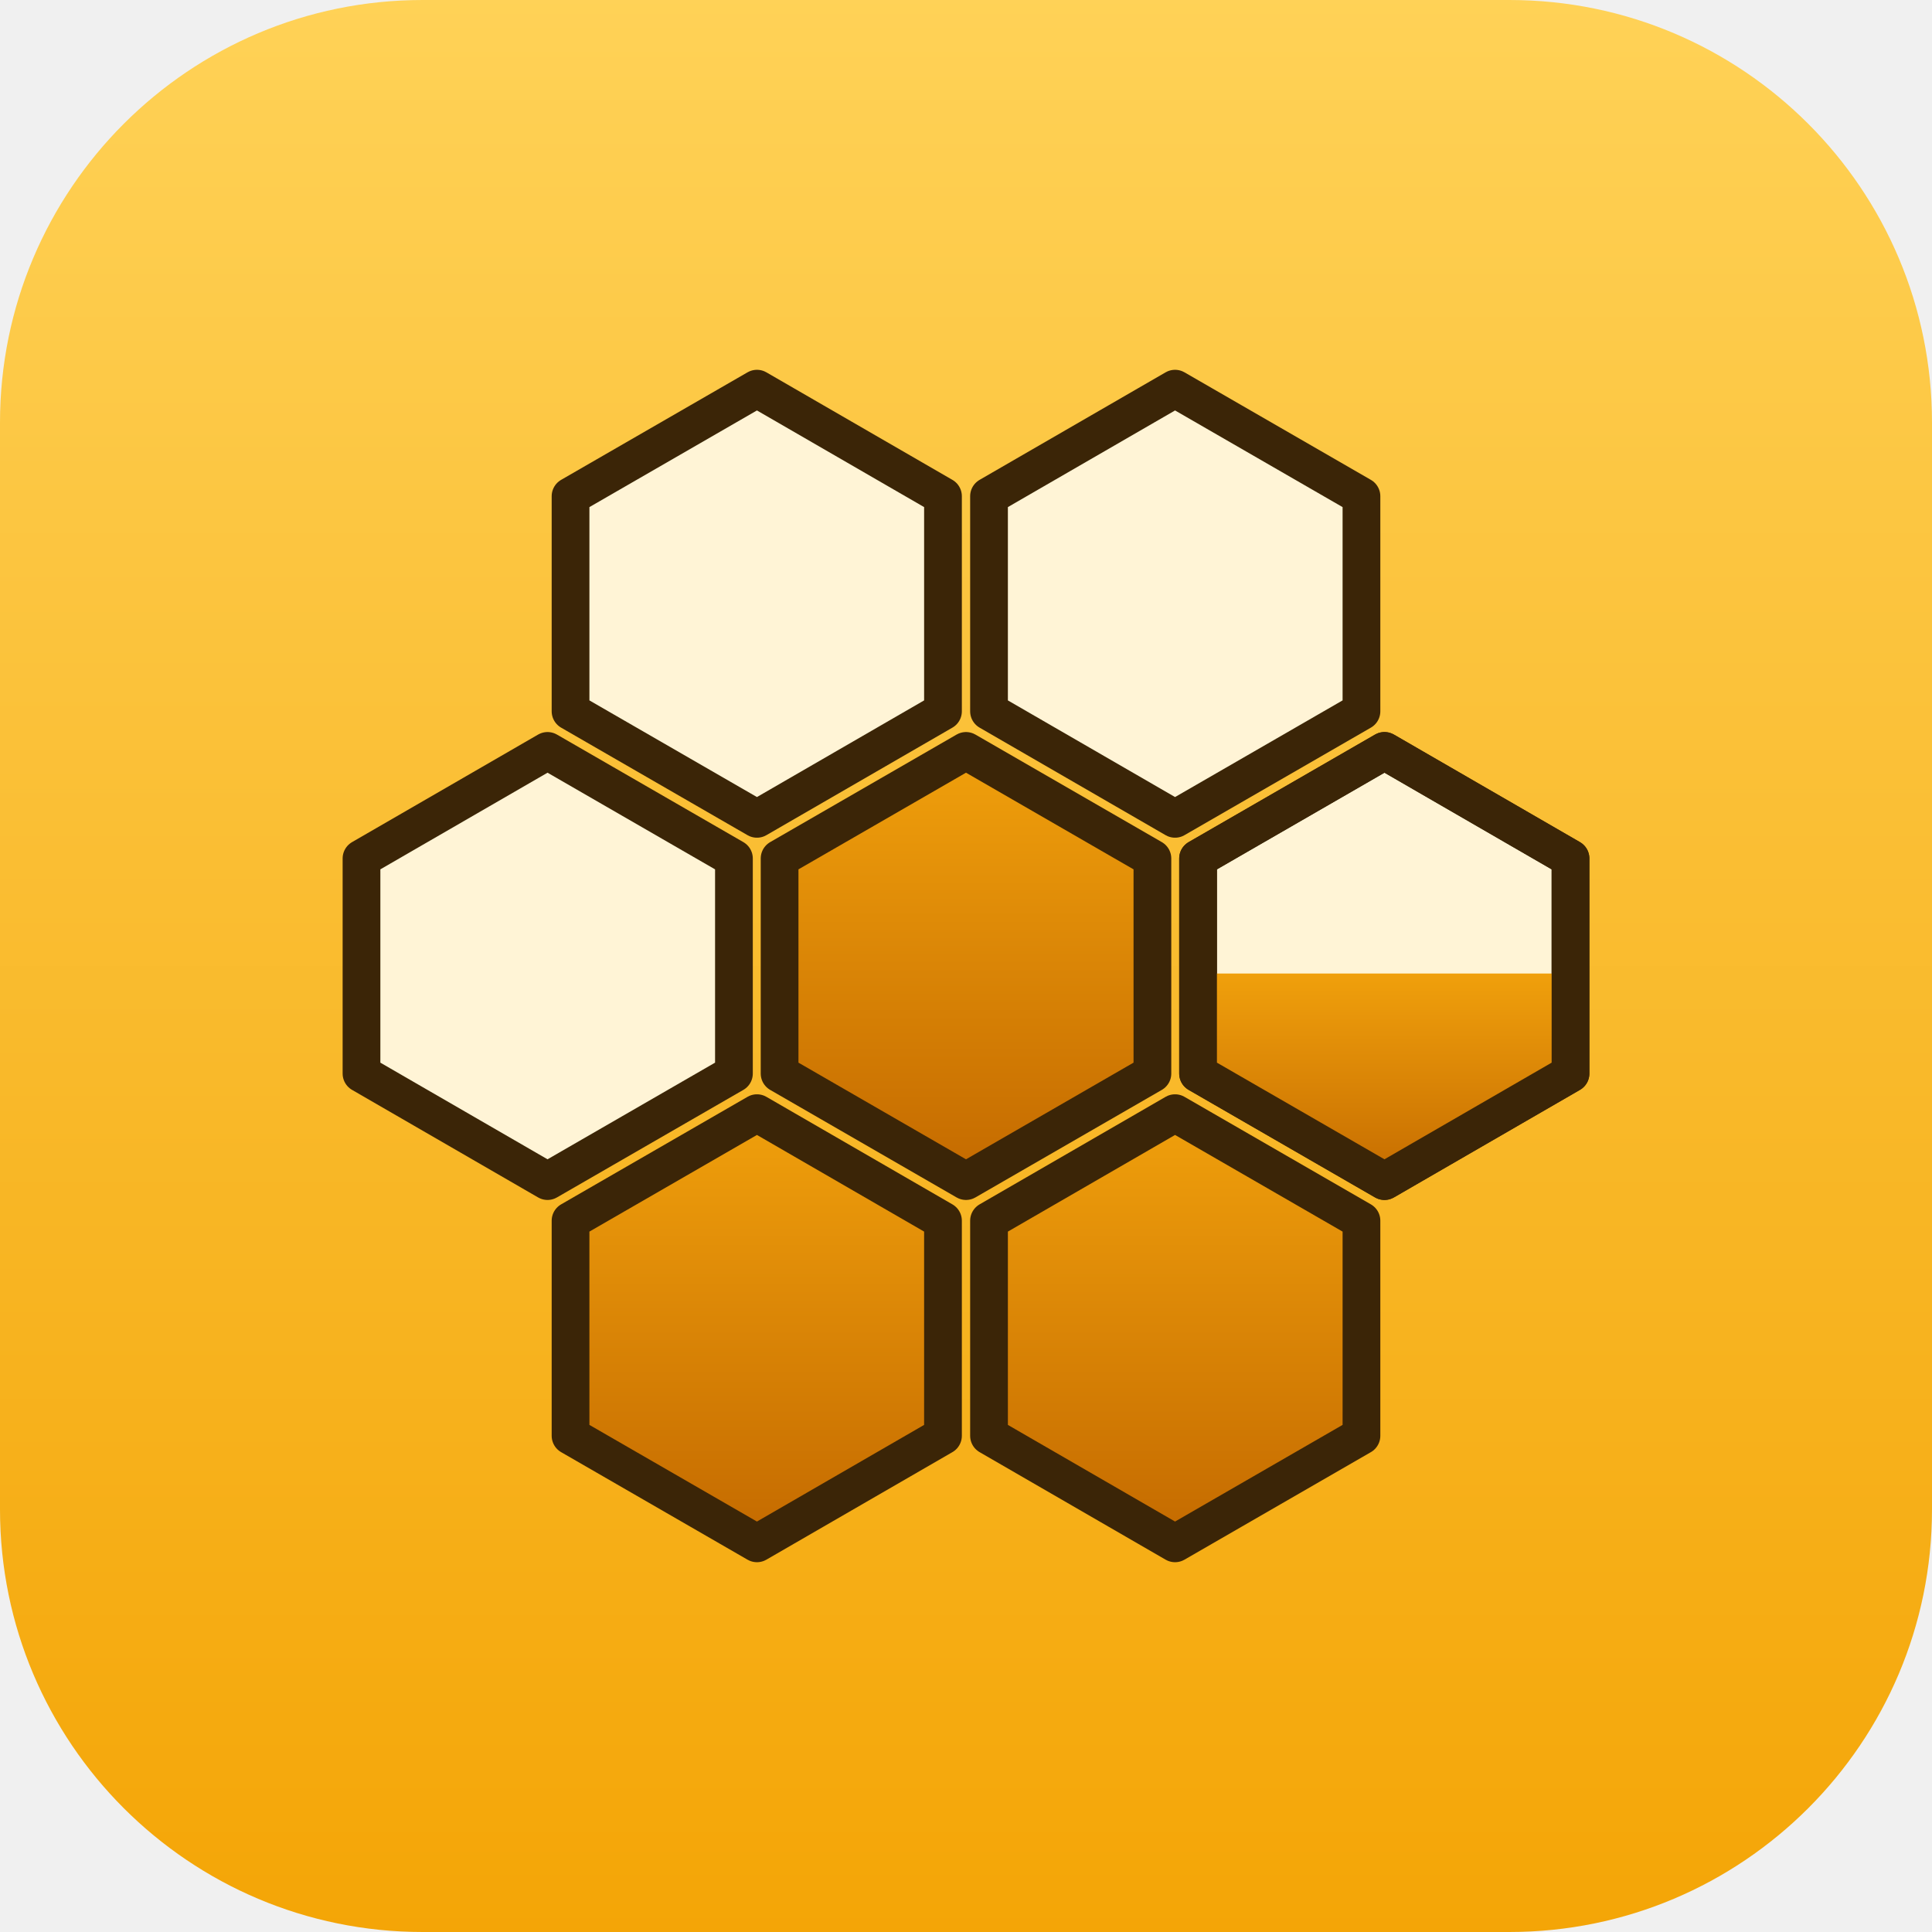
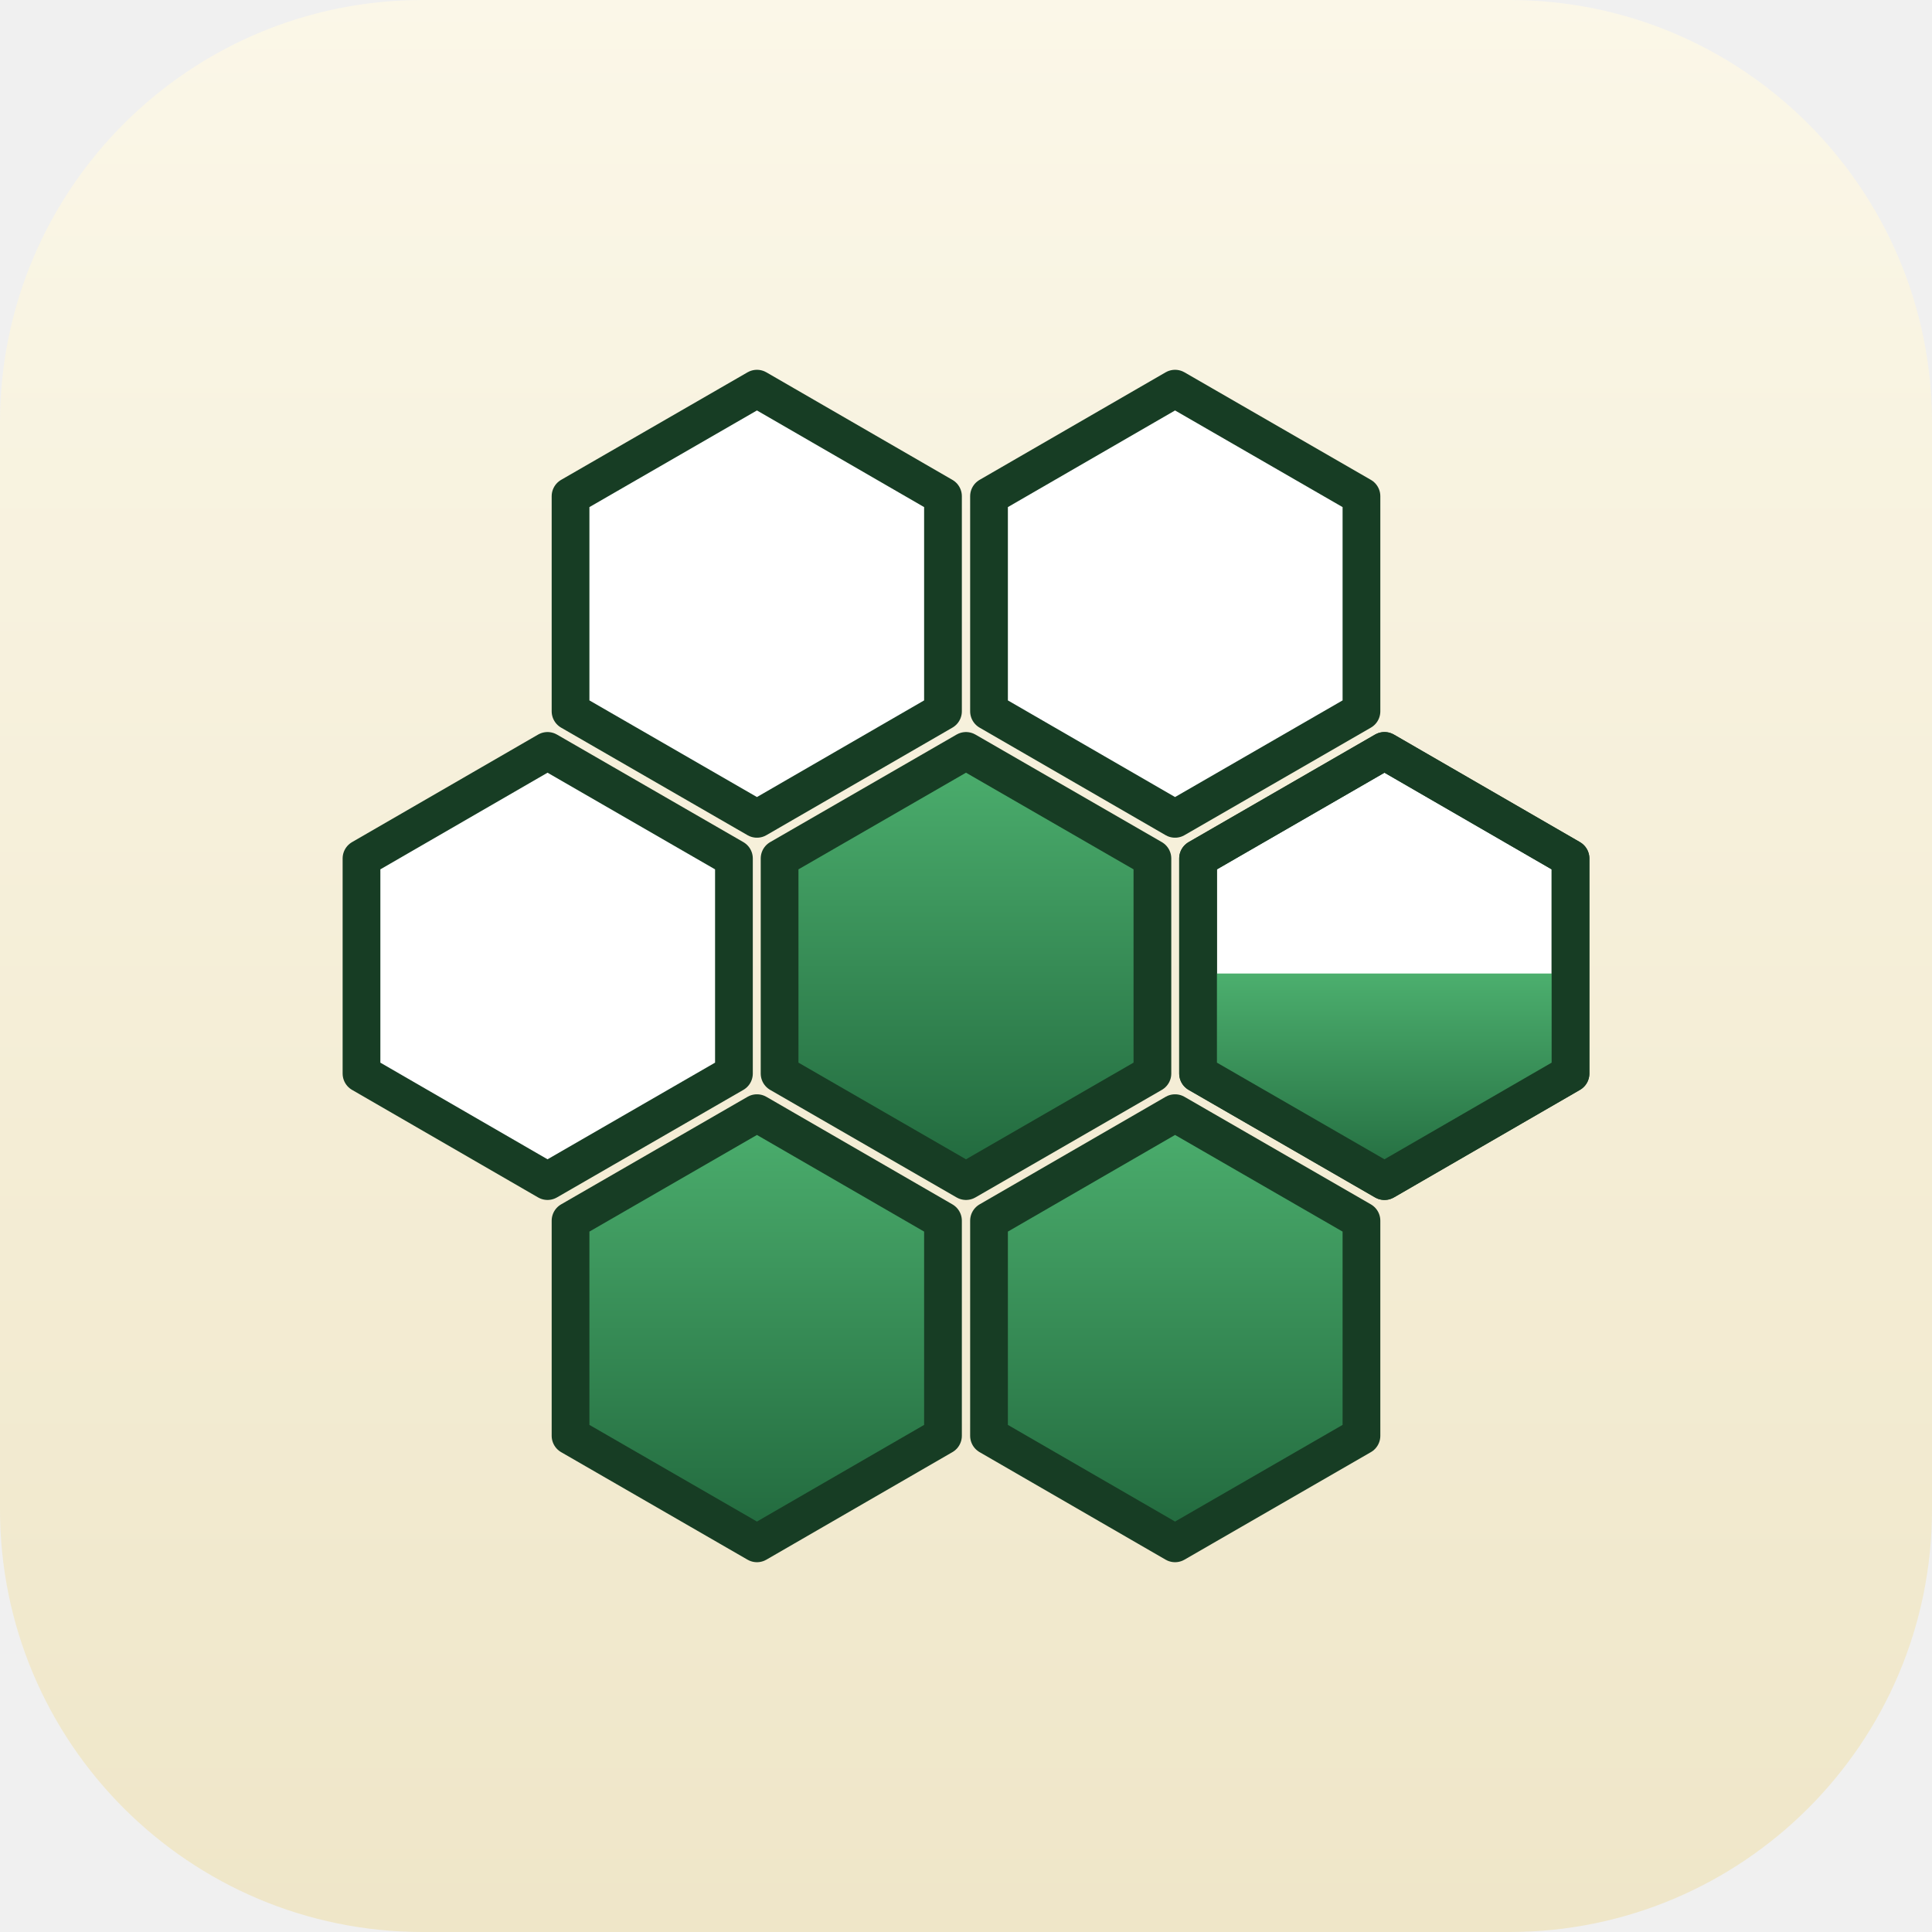
<svg xmlns="http://www.w3.org/2000/svg" viewBox="0 0 512 512" width="512" height="512">
  <defs>
    <linearGradient id="bg" x1="0" y1="0" x2="0" y2="1">
-       <stop offset="0" stop-color="#ffd257" />
-       <stop offset="1" stop-color="#f4a506" />
+       <stop offset="0" stop-color="#fbf7e8" />
+       <stop offset="1" stop-color="#efe6c8" />
    </linearGradient>
    <linearGradient id="honey" x1="0" y1="0" x2="0" y2="1">
-       <stop offset="0" stop-color="#f0a00c" />
-       <stop offset="1" stop-color="#c46a00" />
+       <stop offset="0" stop-color="#4caf6e" />
+       <stop offset="1" stop-color="#21683d" />
    </linearGradient>
  </defs>
  <rect width="512" height="512" rx="112" fill="url(#bg)" />
-   <polygon points="256.0,199.0 305.4,227.5 305.4,284.5 256.0,313.0 206.6,284.5 206.6,227.5" fill="url(#honey)" stroke="#3b2507" stroke-width="10" stroke-linejoin="round" />
-   <polygon points="366.9,199.0 416.2,227.5 416.2,284.5 366.9,313.0 317.5,284.5 317.5,227.5" fill="#fff4d6" stroke="#3b2507" stroke-width="10" stroke-linejoin="round" />
+   <polygon points="256.0,199.0 305.4,227.5 305.4,284.5 256.0,313.0 206.6,284.5 206.6,227.5" fill="url(#honey)" stroke="#173d24" stroke-width="10" stroke-linejoin="round" />
+   <polygon points="366.9,199.0 416.2,227.5 416.2,284.5 366.9,313.0 317.5,284.5 317.5,227.5" fill="#ffffff" stroke="#173d24" stroke-width="10" stroke-linejoin="round" />
  <clipPath id="h1">
    <polygon points="366.9,199.0 416.2,227.5 416.2,284.5 366.9,313.0 317.5,284.5 317.5,227.5" />
  </clipPath>
  <rect x="309.851" y="258" width="114" height="57" fill="url(#honey)" clip-path="url(#h1)" />
-   <polygon points="366.9,199.0 416.2,227.5 416.2,284.5 366.9,313.0 317.5,284.5 317.5,227.5" fill="none" stroke="#3b2507" stroke-width="10" stroke-linejoin="round" />
-   <polygon points="311.4,295.0 360.8,323.5 360.8,380.5 311.4,409.0 262.1,380.5 262.1,323.5" fill="url(#honey)" stroke="#3b2507" stroke-width="10" stroke-linejoin="round" />
-   <polygon points="200.6,295.0 249.9,323.5 249.9,380.5 200.6,409.0 151.2,380.5 151.2,323.5" fill="url(#honey)" stroke="#3b2507" stroke-width="10" stroke-linejoin="round" />
-   <polygon points="145.1,199.0 194.5,227.5 194.5,284.5 145.1,313.0 95.8,284.5 95.8,227.5" fill="#fff4d6" stroke="#3b2507" stroke-width="10" stroke-linejoin="round" />
-   <polygon points="200.6,103.0 249.9,131.5 249.9,188.5 200.6,217.0 151.2,188.5 151.2,131.5" fill="#fff4d6" stroke="#3b2507" stroke-width="10" stroke-linejoin="round" />
-   <polygon points="311.4,103.0 360.8,131.5 360.8,188.5 311.4,217.0 262.1,188.5 262.1,131.5" fill="#fff4d6" stroke="#3b2507" stroke-width="10" stroke-linejoin="round" />
+   <polygon points="366.9,199.0 416.2,227.5 416.2,284.5 366.9,313.0 317.5,284.5 317.5,227.5" fill="none" stroke="#173d24" stroke-width="10" stroke-linejoin="round" />
+   <polygon points="311.4,295.0 360.8,323.5 360.8,380.5 311.4,409.0 262.1,380.5 262.1,323.5" fill="url(#honey)" stroke="#173d24" stroke-width="10" stroke-linejoin="round" />
+   <polygon points="200.6,295.0 249.9,323.5 249.9,380.5 200.6,409.0 151.2,380.5 151.2,323.5" fill="url(#honey)" stroke="#173d24" stroke-width="10" stroke-linejoin="round" />
+   <polygon points="145.1,199.0 194.5,227.5 194.5,284.5 145.1,313.0 95.8,284.5 95.8,227.5" fill="#ffffff" stroke="#173d24" stroke-width="10" stroke-linejoin="round" />
+   <polygon points="200.6,103.0 249.9,131.5 249.9,188.5 200.6,217.0 151.2,188.5 151.2,131.5" fill="#ffffff" stroke="#173d24" stroke-width="10" stroke-linejoin="round" />
+   <polygon points="311.4,103.0 360.8,131.5 360.8,188.5 311.4,217.0 262.1,188.5 262.1,131.5" fill="#ffffff" stroke="#173d24" stroke-width="10" stroke-linejoin="round" />
</svg>
